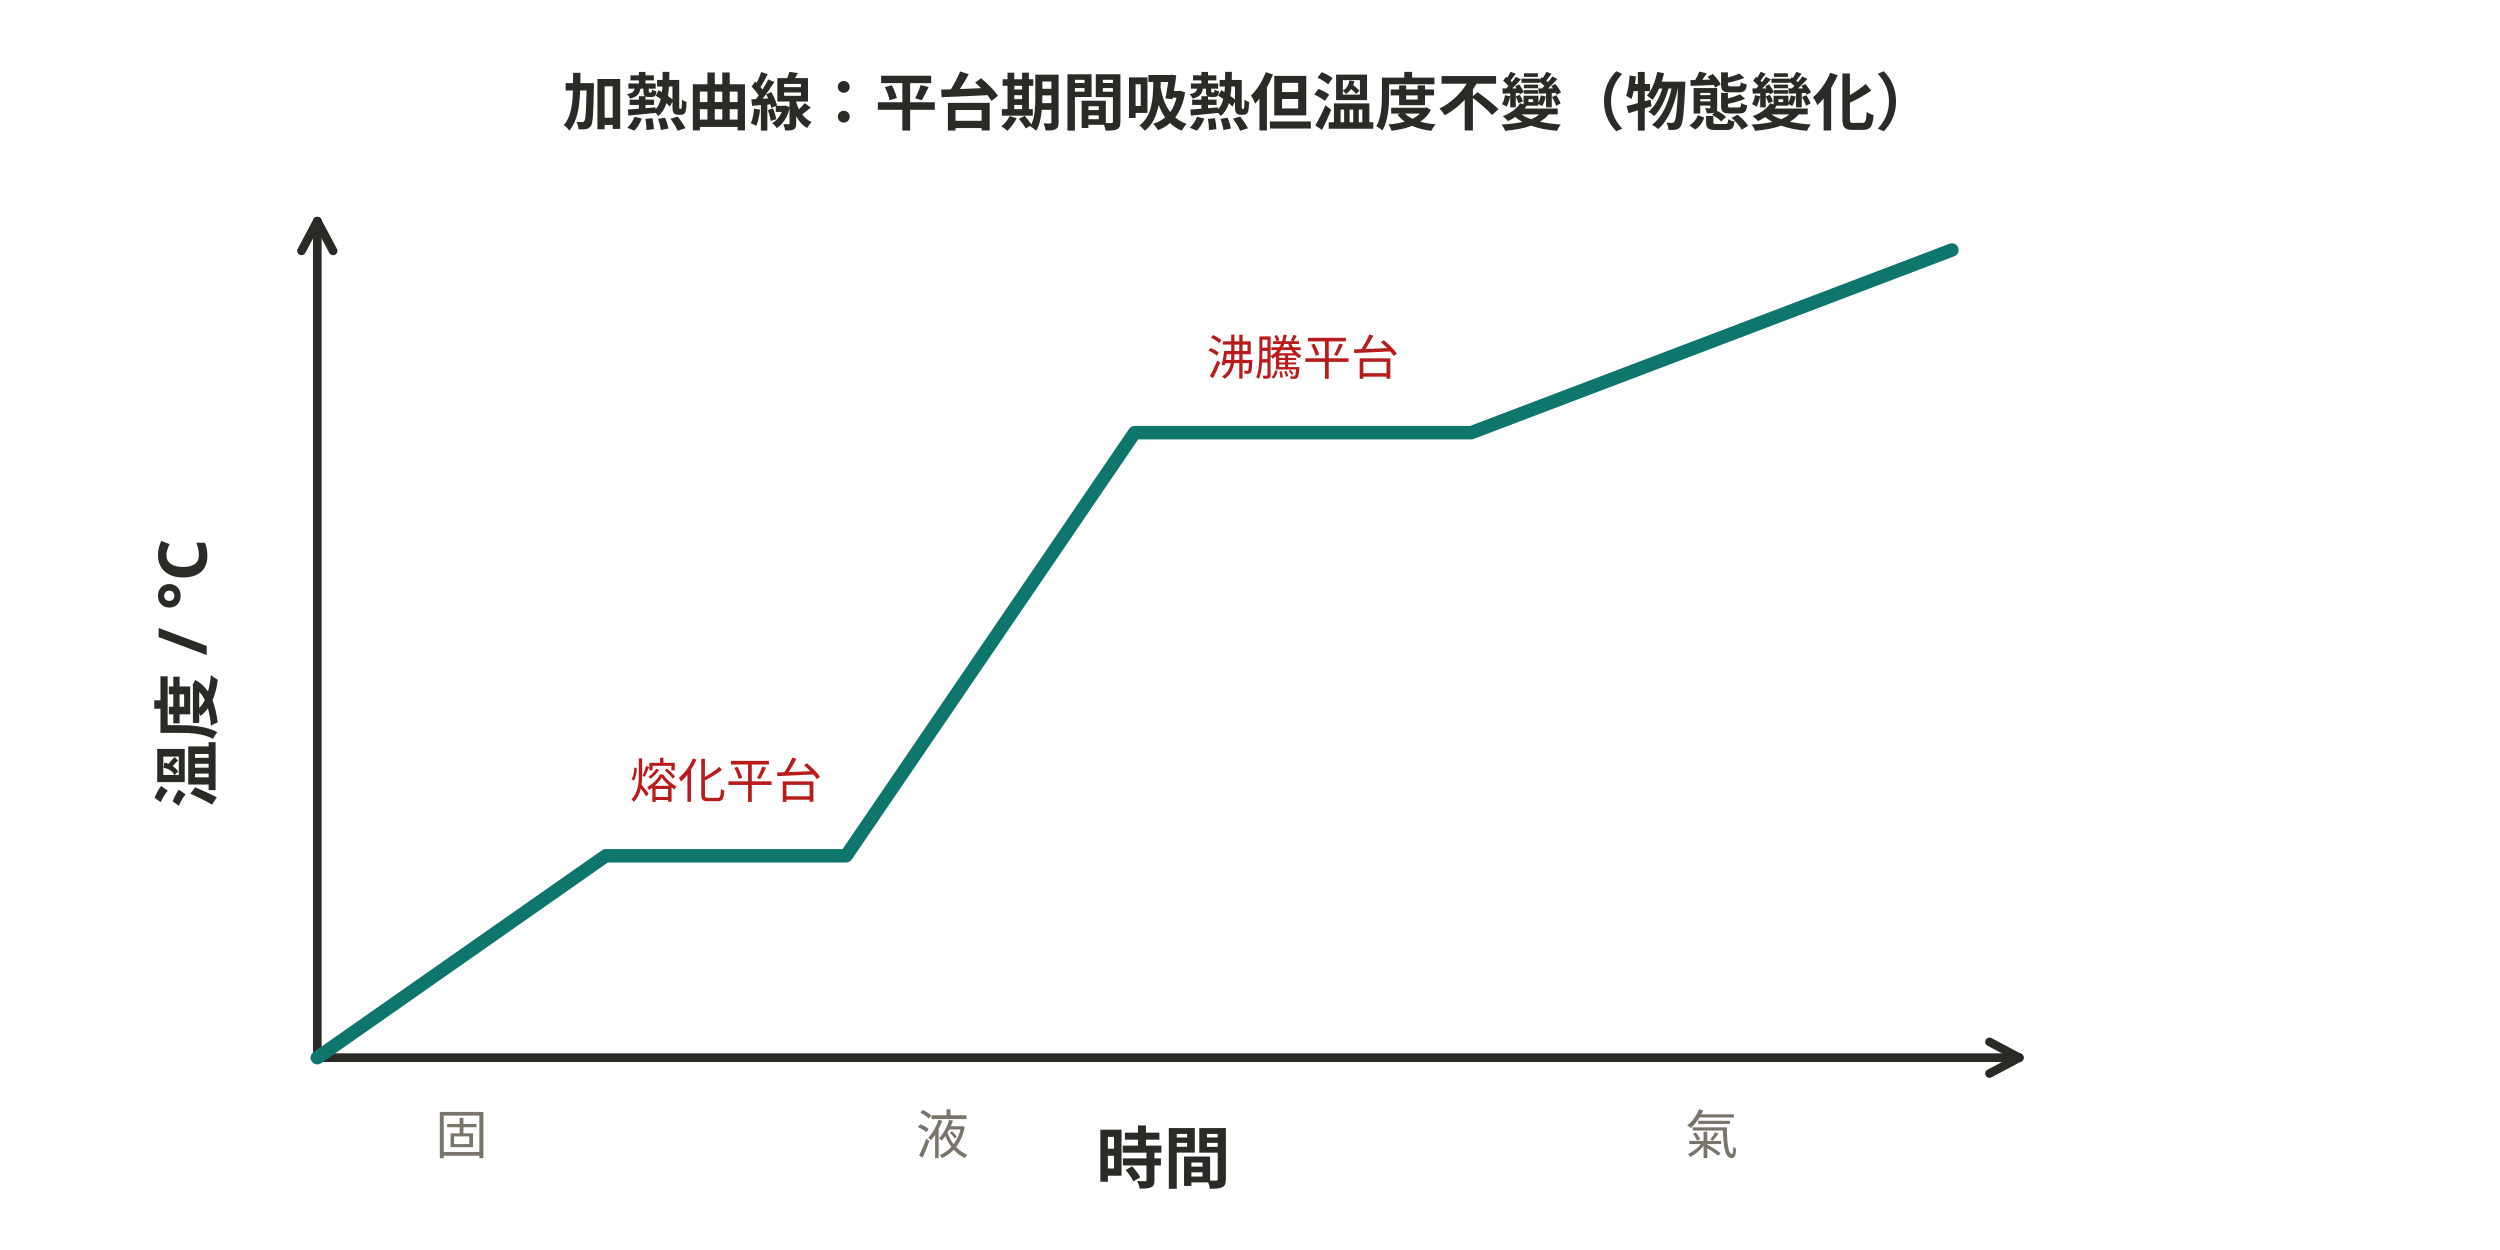
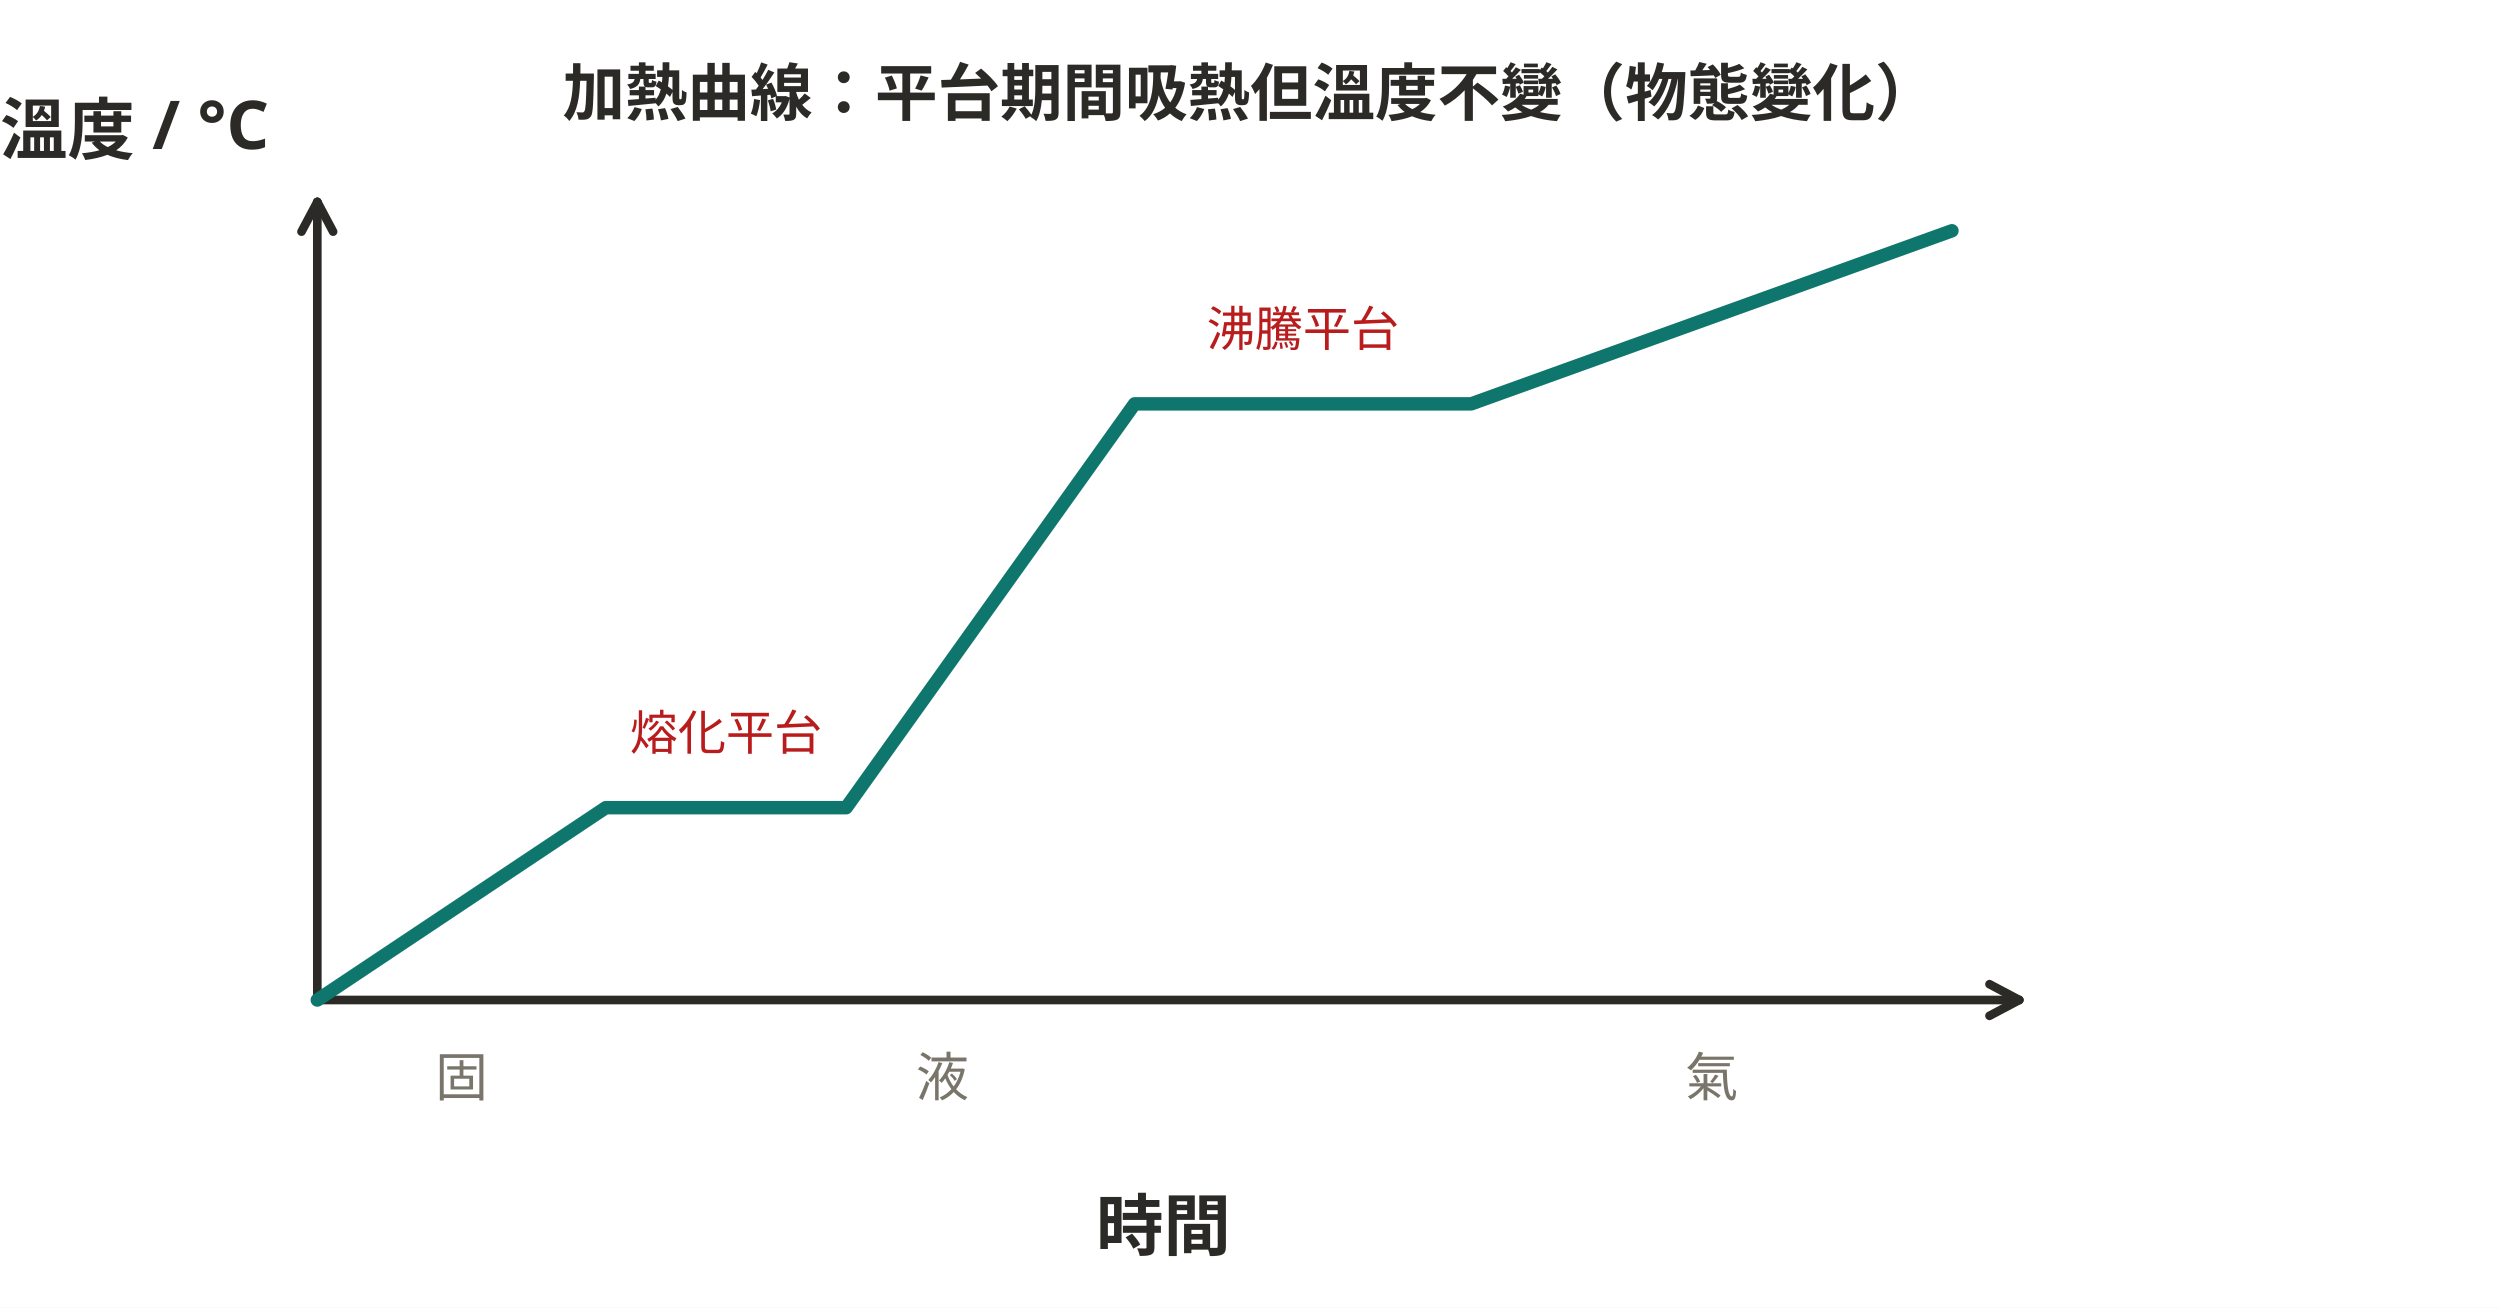
- <svg xmlns="http://www.w3.org/2000/svg" viewBox="0 0 520 260" width="520" height="260" font-family="'Microsoft JhengHei','PingFang TC','Noto Sans TC',system-ui,sans-serif">
-   <rect x="0" y="0" width="520" height="260" fill="#ffffff" />
-   <line x1="66" y1="220" x2="420" y2="220" stroke="#2b2a26" stroke-width="1.8" stroke-linecap="round" />
-   <line x1="420" y1="220" x2="413.819" y2="223.286" stroke="#2b2a26" stroke-width="1.8" stroke-linecap="round" />
-   <line x1="420" y1="220" x2="413.819" y2="216.714" stroke="#2b2a26" stroke-width="1.8" stroke-linecap="round" />
-   <line x1="66" y1="220" x2="66" y2="46" stroke="#2b2a26" stroke-width="1.8" stroke-linecap="round" />
-   <line x1="66" y1="46" x2="69.286" y2="52.181" stroke="#2b2a26" stroke-width="1.8" stroke-linecap="round" />
-   <line x1="66" y1="46" x2="62.714" y2="52.181" stroke="#2b2a26" stroke-width="1.8" stroke-linecap="round" />
-   <text x="242" y="246" font-size="14" fill="#2b2a26" text-anchor="middle" font-weight="bold">時間</text>
-   <text x="44" y="140" font-size="14" fill="#2b2a26" text-anchor="middle" font-weight="bold" transform="rotate(-90 44 140)">溫度 / °C</text>
-   <path d="M 66 220 L 126 178 L 176 178 L 236 90 L 306 90 L 406 52" fill="none" stroke="#0f766e" stroke-width="2.8" stroke-linejoin="round" stroke-linecap="round" />
-   <text x="151" y="166" font-size="10" fill="#b91c1c" text-anchor="middle" font-weight="normal">熔化平台</text>
-   <text x="271" y="78" font-size="10" fill="#b91c1c" text-anchor="middle" font-weight="normal">沸騰平台</text>
-   <text x="96" y="240" font-size="11" fill="#7a756a" text-anchor="middle" font-weight="normal">固</text>
-   <text x="196" y="240" font-size="11" fill="#7a756a" text-anchor="middle" font-weight="normal">液</text>
-   <text x="356" y="240" font-size="11" fill="#7a756a" text-anchor="middle" font-weight="normal">氣</text>
-   <text x="260" y="26" font-size="13" fill="#2b2a26" text-anchor="middle" font-weight="bold">加熱曲線：平台期間吸熱但溫度不變（物態變化）</text>
+ <svg xmlns="http://www.w3.org/2000/svg" viewBox="0 0 520 272" width="520" height="272" font-family="'Microsoft JhengHei','PingFang TC','Noto Sans TC',system-ui,sans-serif">
+   <rect x="0" y="0" width="520" height="272" fill="#ffffff" />
+   <line x1="66" y1="208" x2="420" y2="208" stroke="#2b2a26" stroke-width="1.8" stroke-linecap="round" />
+   <line x1="420" y1="208" x2="413.819" y2="211.286" stroke="#2b2a26" stroke-width="1.8" stroke-linecap="round" />
+   <line x1="420" y1="208" x2="413.819" y2="204.714" stroke="#2b2a26" stroke-width="1.8" stroke-linecap="round" />
+   <line x1="66" y1="208" x2="66" y2="42" stroke="#2b2a26" stroke-width="1.8" stroke-linecap="round" />
+   <line x1="66" y1="42" x2="69.286" y2="48.181" stroke="#2b2a26" stroke-width="1.8" stroke-linecap="round" />
+   <line x1="66" y1="42" x2="62.714" y2="48.181" stroke="#2b2a26" stroke-width="1.8" stroke-linecap="round" />
+   <text x="242" y="260" font-size="14" fill="#2b2a26" text-anchor="middle" font-weight="bold">時間</text>
+   <text x="56" y="32" font-size="14" fill="#2b2a26" text-anchor="end" font-weight="bold">溫度 / °C</text>
+   <path d="M 66 208 L 126 168 L 176 168 L 236 84 L 306 84 L 406 48" fill="none" stroke="#0f766e" stroke-width="2.8" stroke-linejoin="round" stroke-linecap="round" />
+   <text x="151" y="156" font-size="10" fill="#b91c1c" text-anchor="middle" font-weight="normal">熔化平台</text>
+   <text x="271" y="72" font-size="10" fill="#b91c1c" text-anchor="middle" font-weight="normal">沸騰平台</text>
+   <text x="96" y="228" font-size="11" fill="#7a756a" text-anchor="middle" font-weight="normal">固</text>
+   <text x="196" y="228" font-size="11" fill="#7a756a" text-anchor="middle" font-weight="normal">液</text>
+   <text x="356" y="228" font-size="11" fill="#7a756a" text-anchor="middle" font-weight="normal">氣</text>
+   <text x="260" y="24" font-size="13" fill="#2b2a26" text-anchor="middle" font-weight="bold">加熱曲線：平台期間吸熱但溫度不變（物態變化）</text>
</svg>
